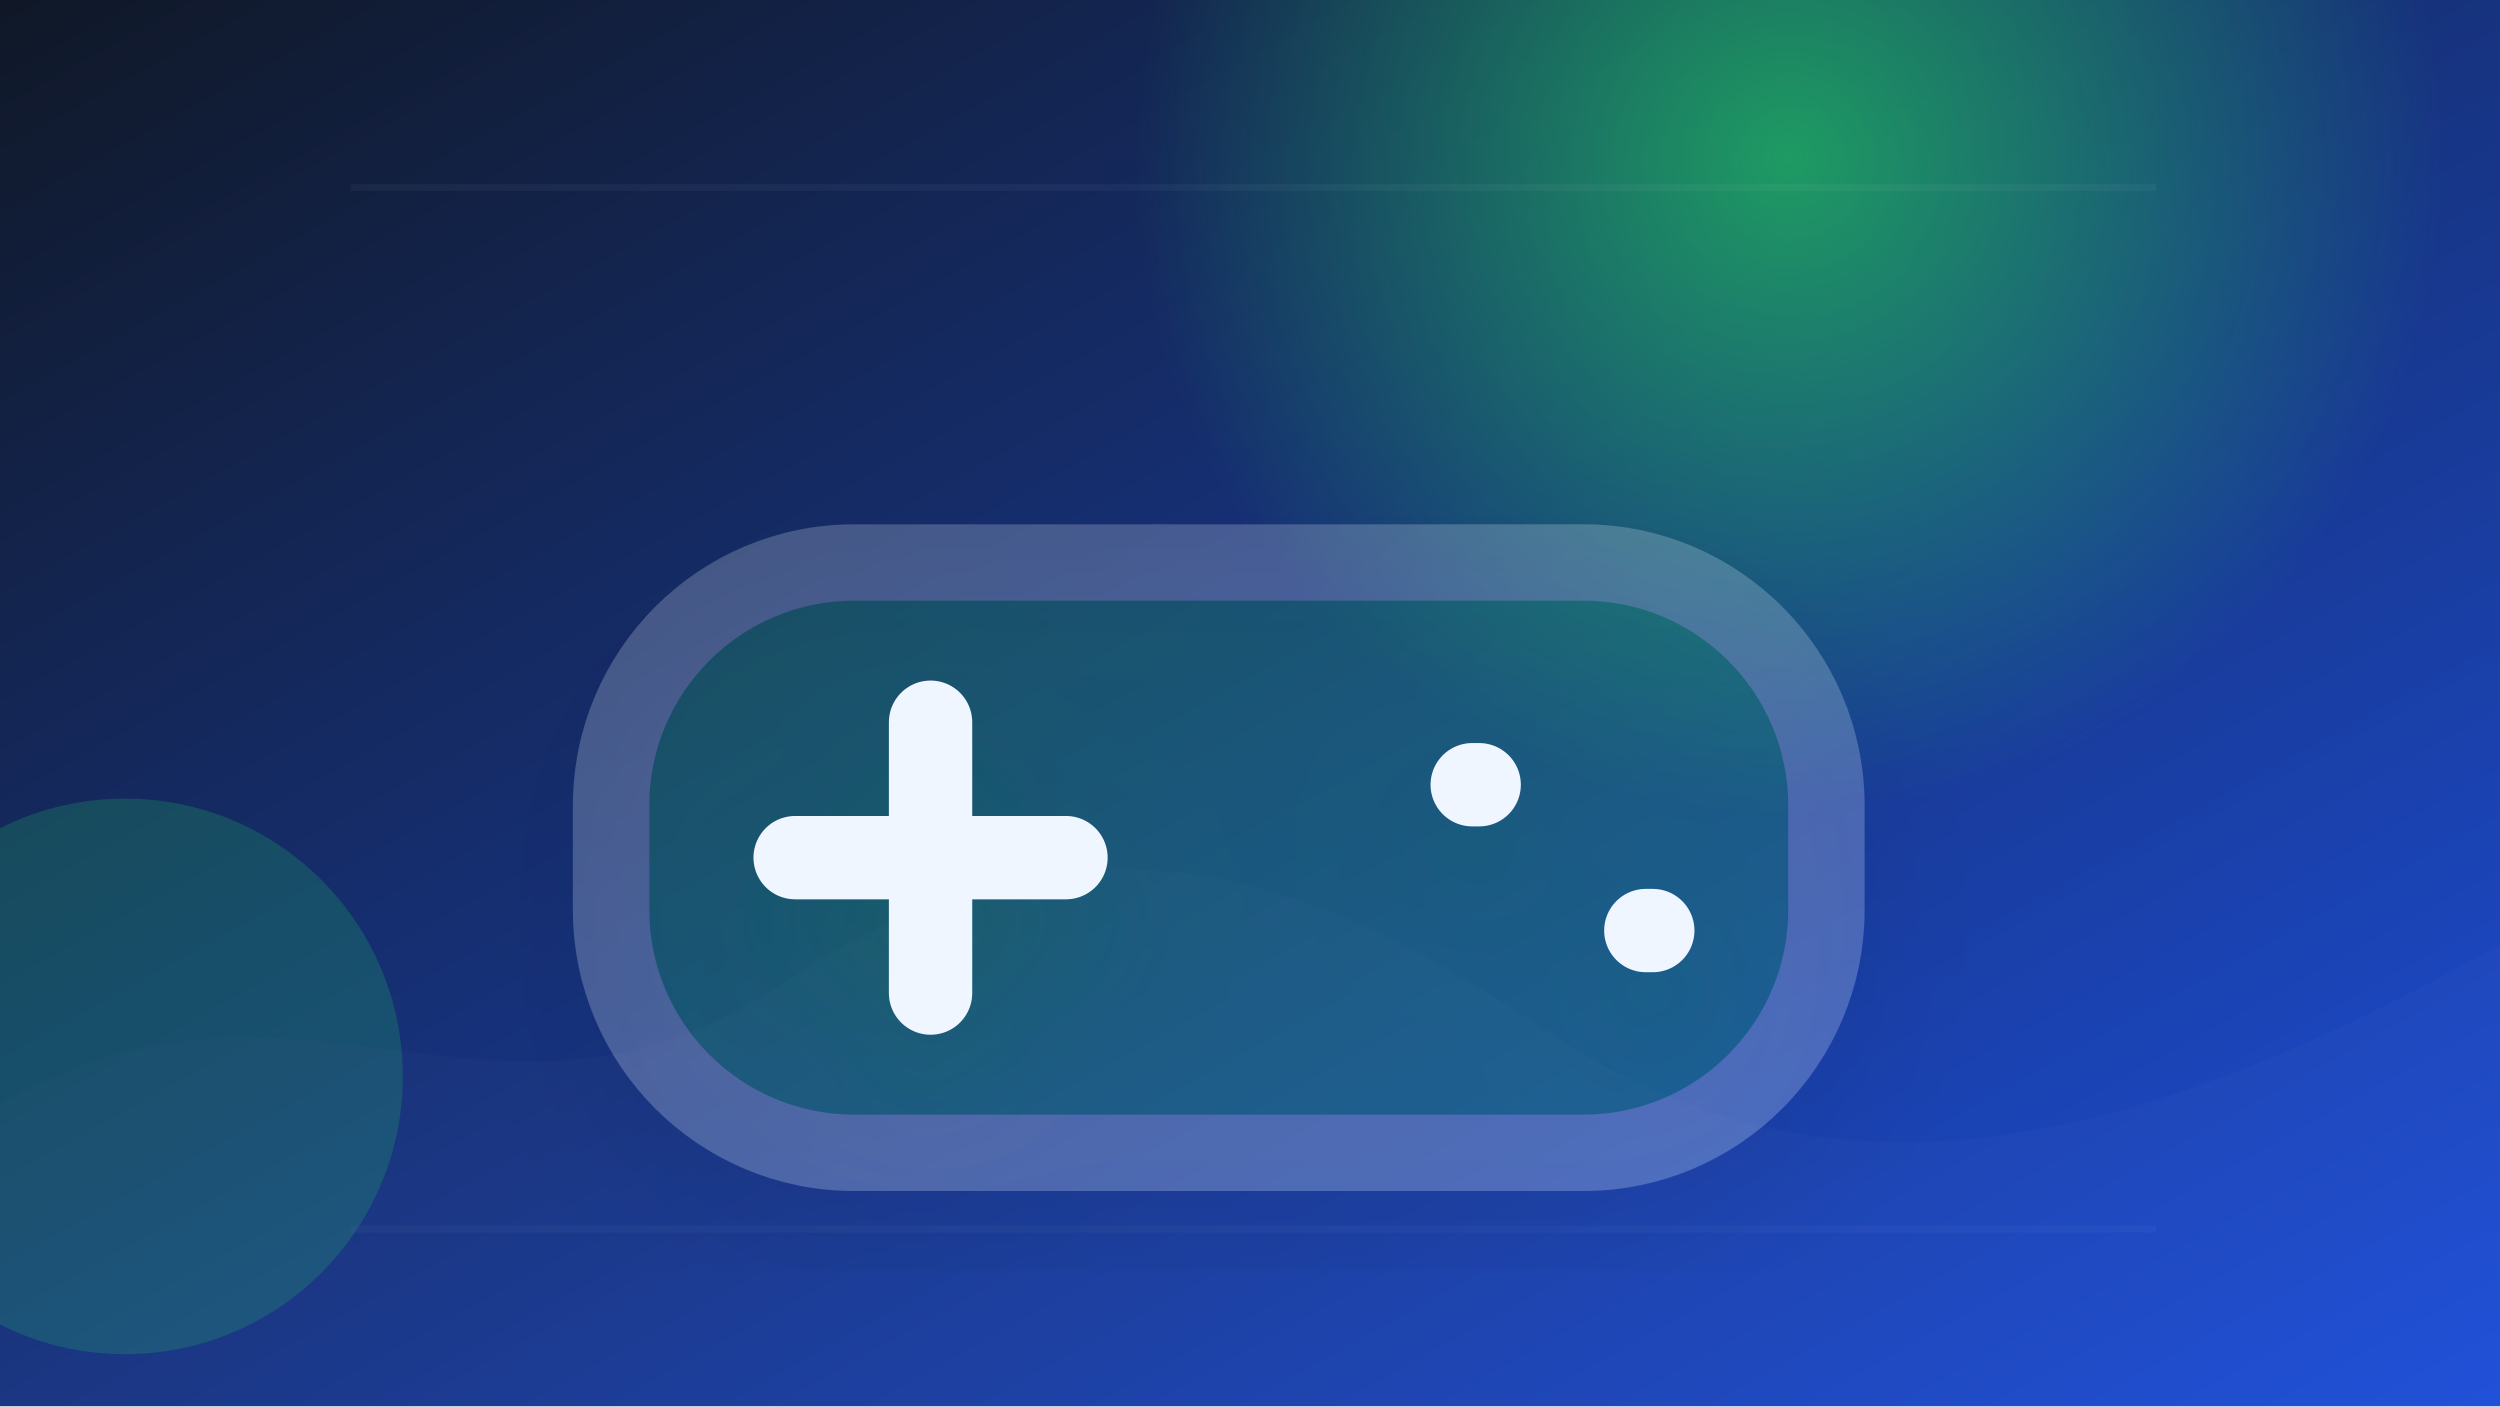
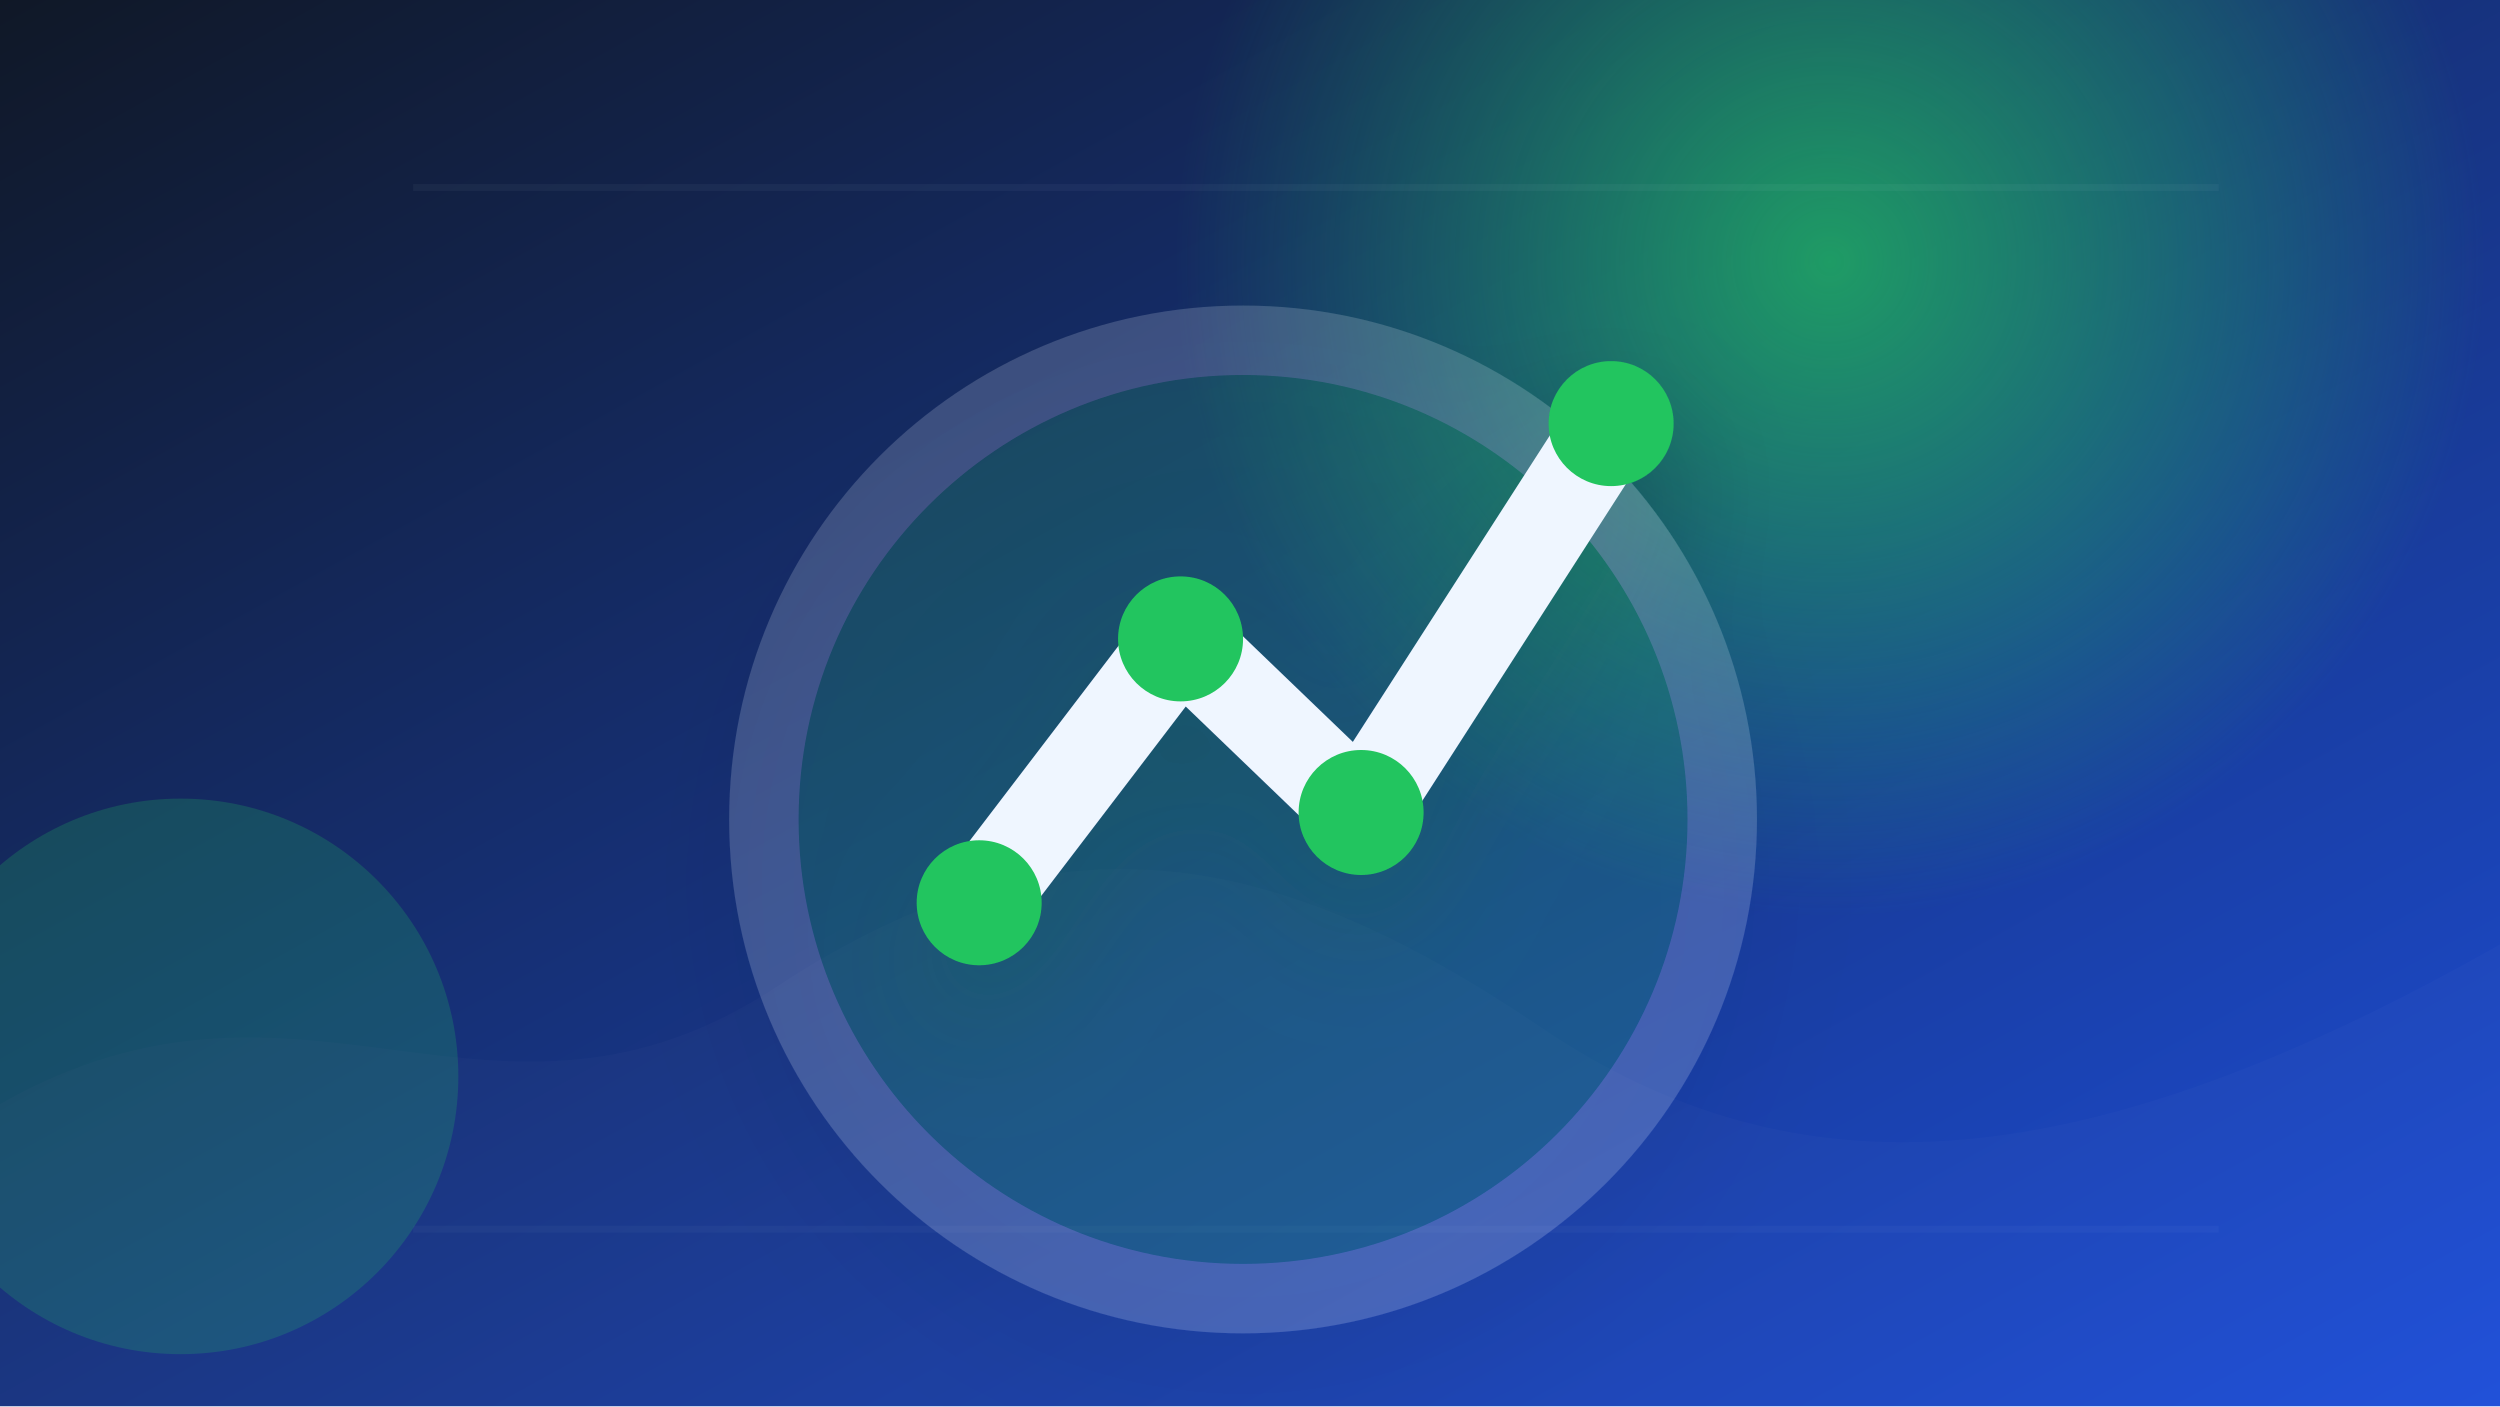
<svg xmlns="http://www.w3.org/2000/svg" width="720" height="405" viewBox="0 0 720 405">
  <defs>
    <linearGradient id="bg" x1="0" x2="1" y1="0" y2="1">
      <stop offset="0" stop-color="#101827" />
      <stop offset="1" stop-color="#1d4ed8" />
    </linearGradient>
    <radialGradient id="glow" cx="50%" cy="50%" r="50%">
      <stop offset="0" stop-color="#22c55e" stop-opacity=".72" />
      <stop offset="1" stop-color="#22c55e" stop-opacity="0" />
    </radialGradient>
    <filter id="shadow" x="-20%" y="-20%" width="140%" height="140%">
      <feDropShadow dx="0" dy="18" stdDeviation="18" flood-color="#000000" flood-opacity=".24" />
    </filter>
  </defs>
  <rect width="720" height="405" fill="url(#bg)" />
-   <circle cx="515" cy="45" r="190" fill="url(#glow)" />
+   <circle cx="527" cy="75" r="190" fill="url(#glow)" />
  <g opacity=".22">
-     <circle cx="36" cy="310" r="80" fill="#22c55e" />
+     <circle cx="52" cy="310" r="80" fill="#22c55e" />
    <path d="M0 318C88 268 142 338 224 284s146-38 220 12 156 44 276-24v133H0z" fill="#eff6ff" opacity=".08" />
-     <path d="M101 54h520" stroke="#eff6ff" stroke-width="2" opacity=".18" />
-     <path d="M101 354h520" stroke="#eff6ff" stroke-width="2" opacity=".14" />
+     <path d="M119 54h520" stroke="#eff6ff" stroke-width="2" opacity=".18" />
+     <path d="M119 354h520" stroke="#eff6ff" stroke-width="2" opacity=".14" />
  </g>
  <g filter="url(#shadow)">
-     <g transform="translate(156 130)">
-       <rect x="20" y="32" width="350" height="170" rx="70" fill="#22c55e" opacity=".22" stroke="#eff6ff" stroke-width="22" />
-       <path d="M112 78v78M73 117h78M268 96h2M318 138h2" stroke="#eff6ff" stroke-width="24" stroke-linecap="round" />
+     <g transform="translate(198 76)">
+       <circle cx="160" cy="160" r="138" fill="#22c55e" opacity=".18" stroke="#eff6ff" stroke-width="20" />
+       <path d="M84 184l58-76 52 50 72-112" fill="none" stroke="#eff6ff" stroke-width="26" stroke-linecap="round" stroke-linejoin="round" />
+       <circle cx="84" cy="184" r="18" fill="#22c55e" />
+       <circle cx="142" cy="108" r="18" fill="#22c55e" />
+       <circle cx="194" cy="158" r="18" fill="#22c55e" />
+       <circle cx="266" cy="46" r="18" fill="#22c55e" />
    </g>
  </g>
</svg>
